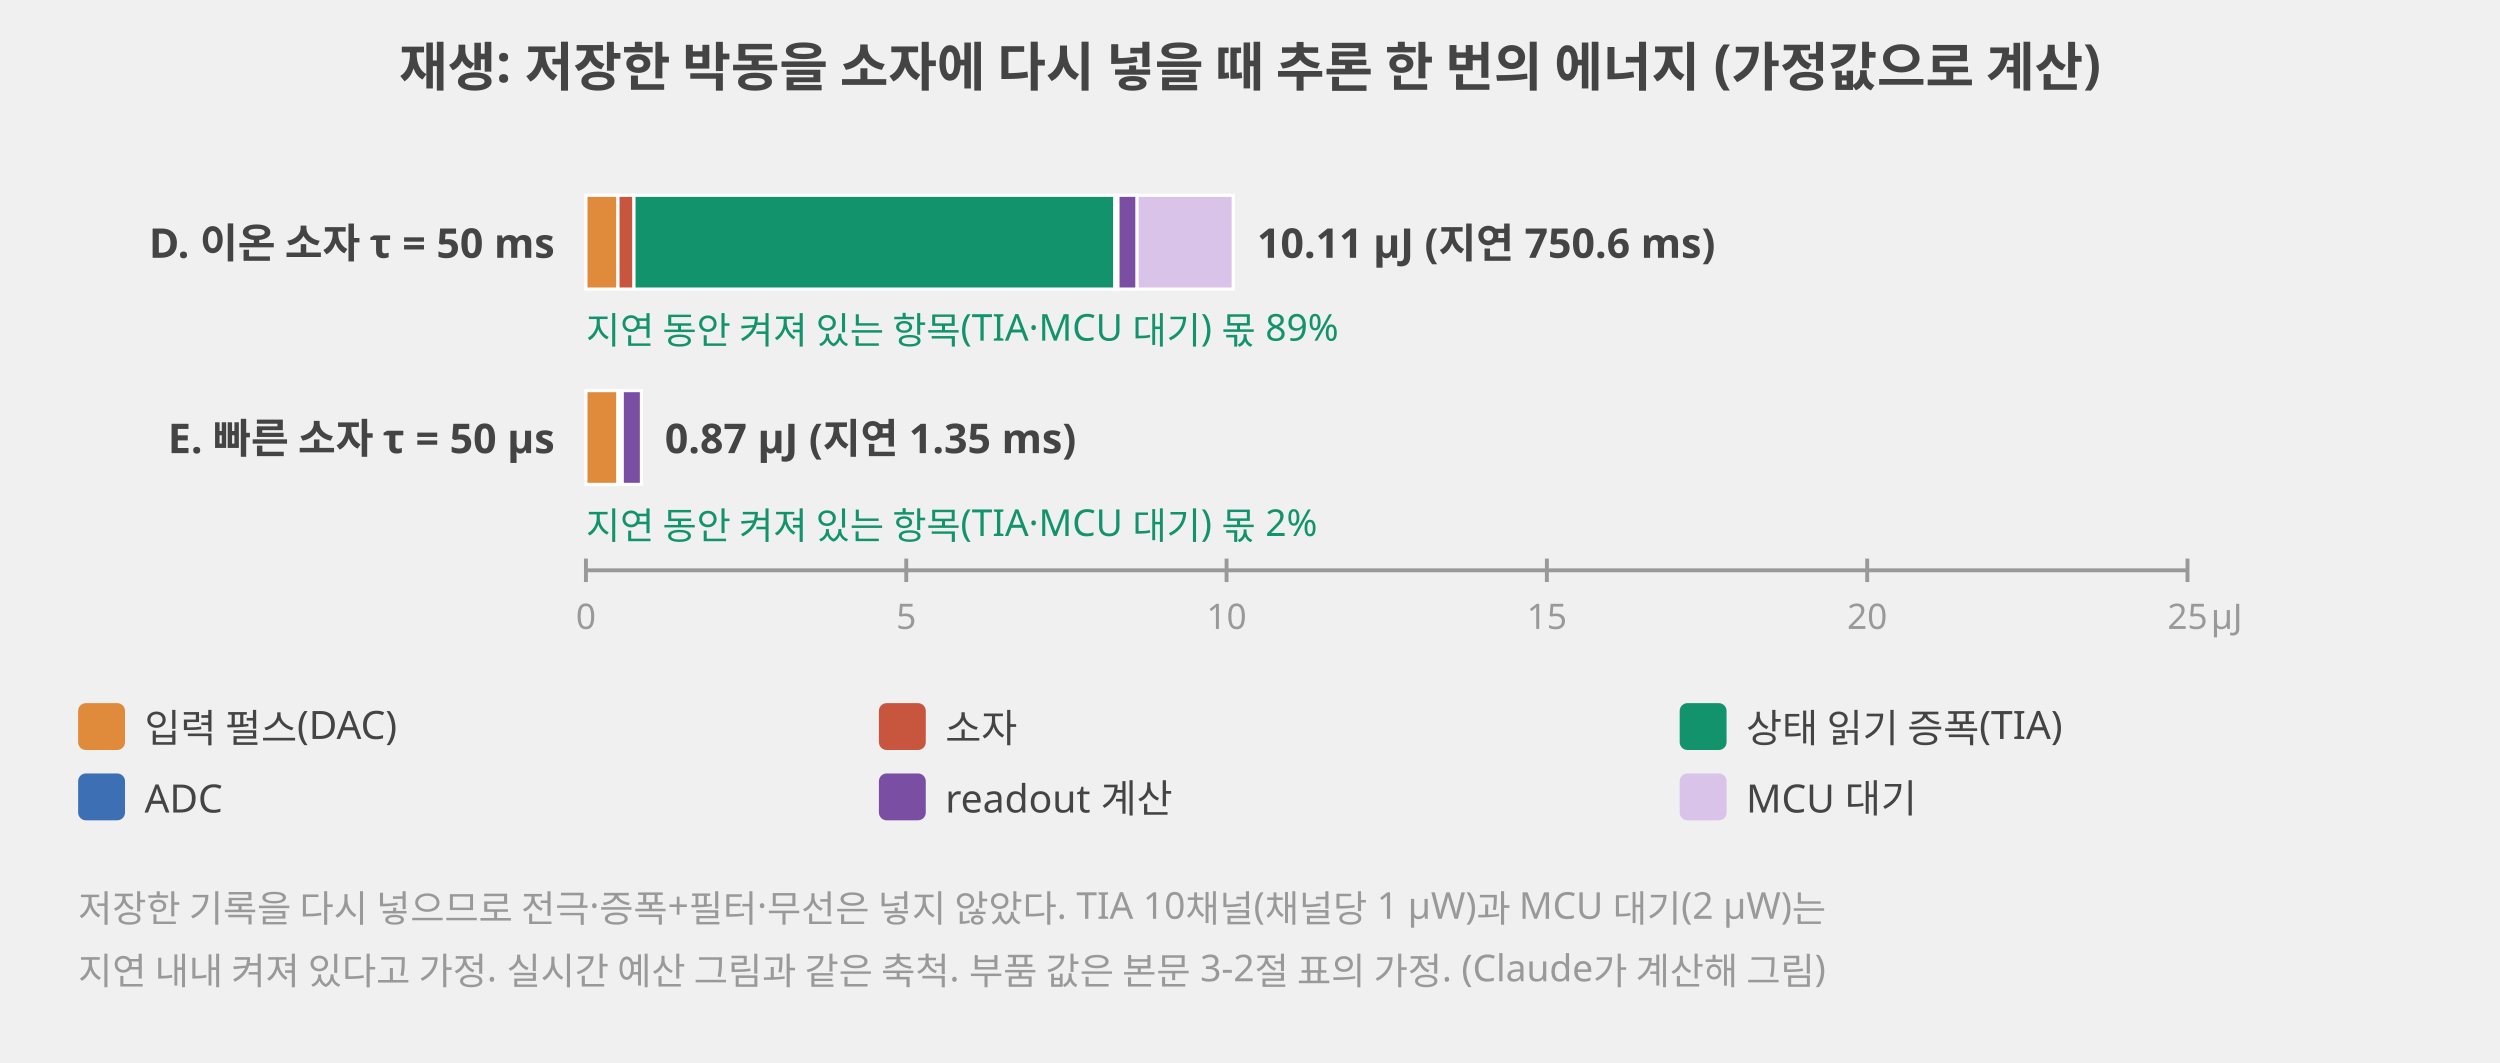
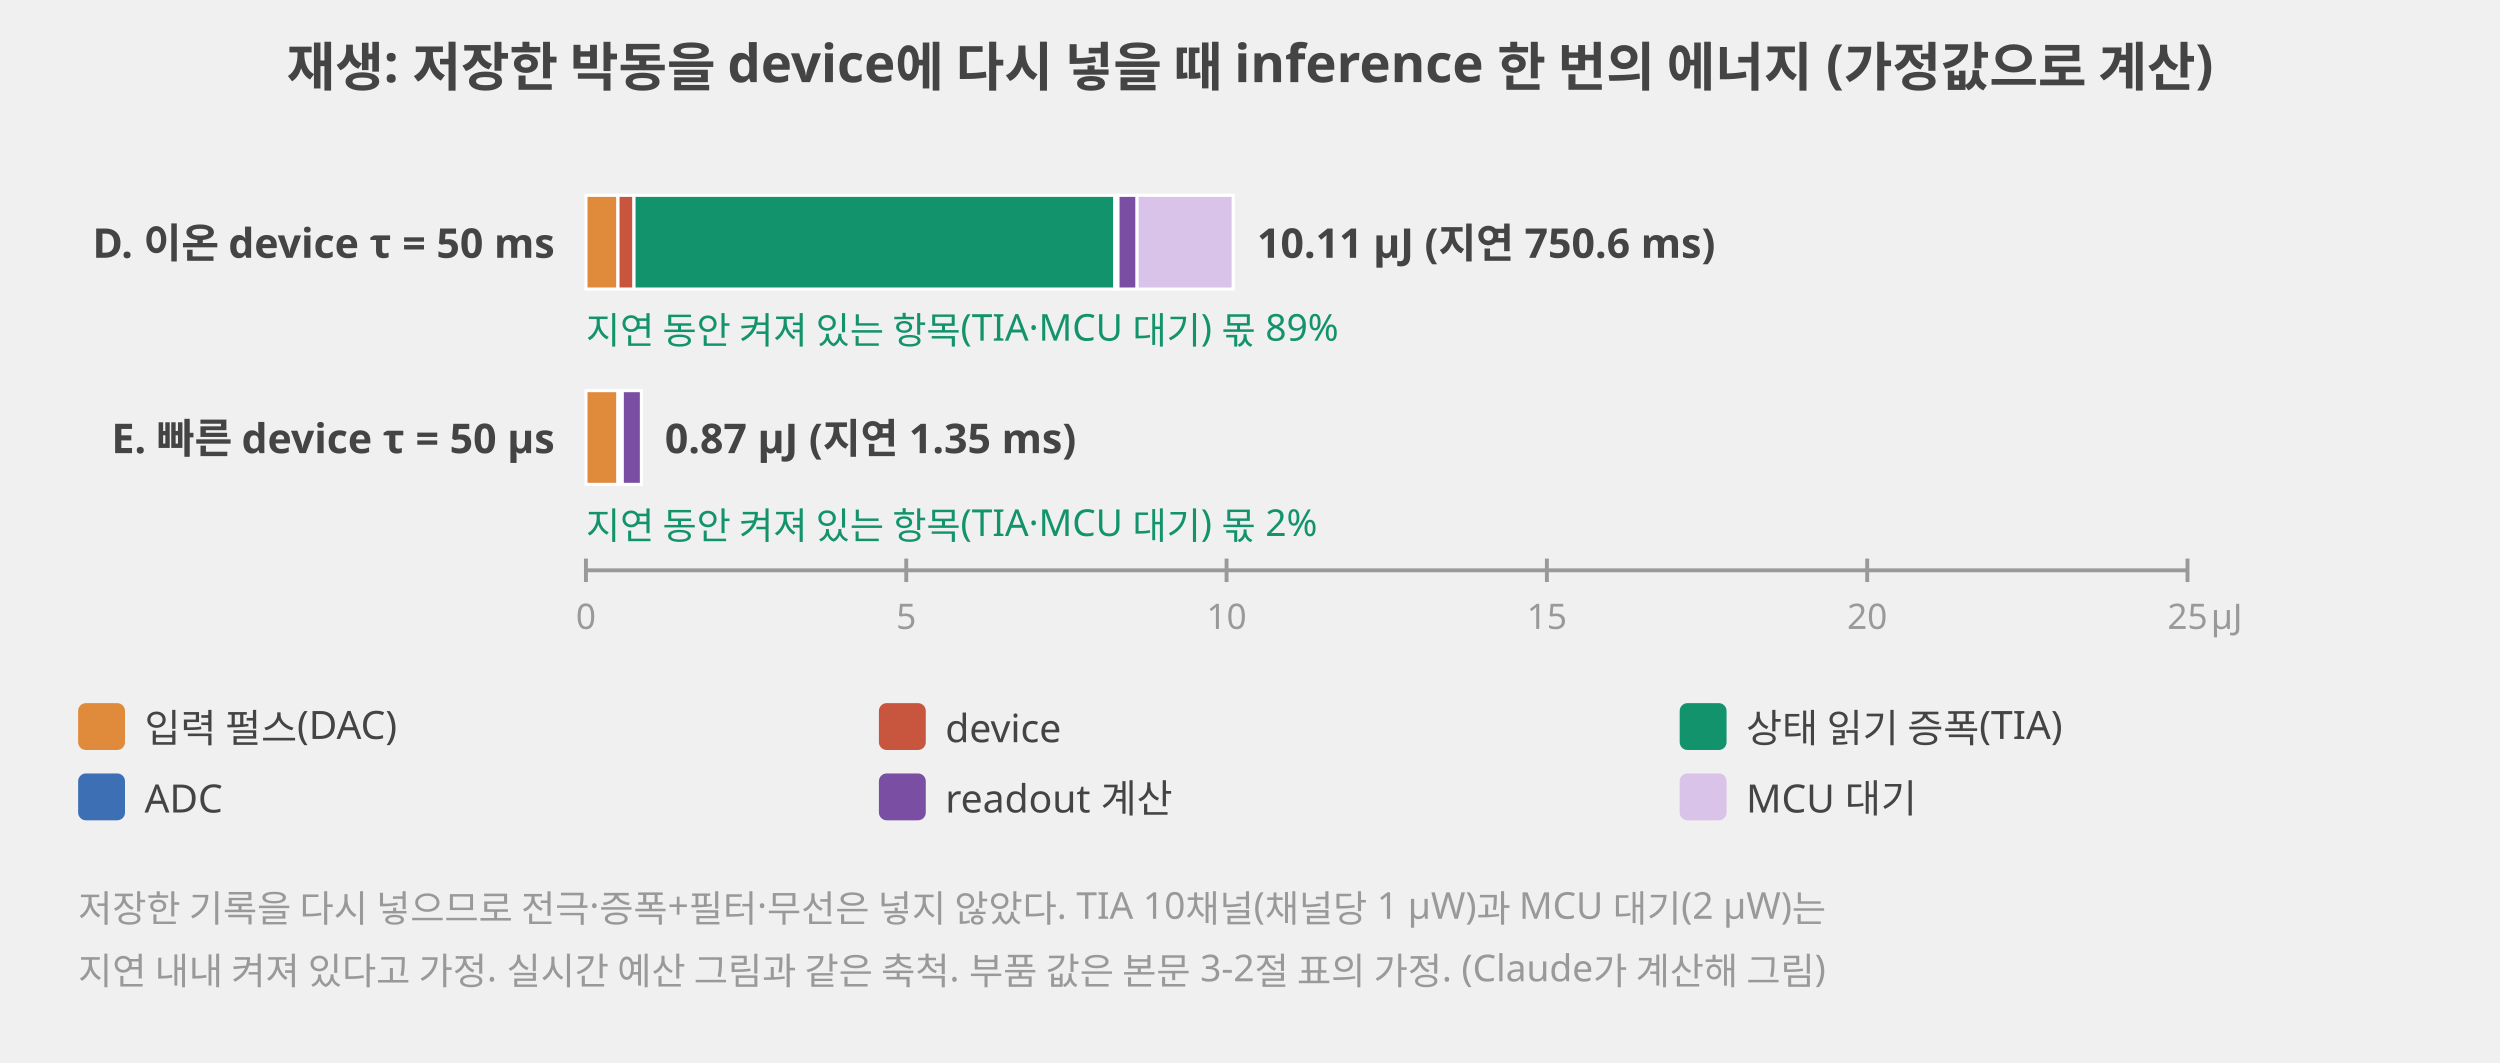
<svg xmlns="http://www.w3.org/2000/svg" viewBox="0 0 640 272" width="100%" font-family="Noto Sans KR, Malgun Gothic, sans-serif" font-size="13" fill="#444">
  <defs>
    <marker id="arr" viewBox="0 0 10 10" refX="9" refY="5" markerWidth="7" markerHeight="7" orient="auto-start-reverse">
      <path d="M0,0 L10,5 L0,10 z" fill="#444" />
    </marker>
  </defs>
-   <text x="320.0" y="22.0" font-size="13.5" fill="#444" text-anchor="middle" font-weight="bold">재생: 저장한 박동을 소자에 다시 넣을 때 추론 한 번의 에너지 (가정값으로 계산)</text>
-   <text x="142.0" y="66.0" font-size="10.5" fill="#444" text-anchor="end" font-weight="bold">D. 이온 소자 τ = 50 ms</text>
+   <text x="320.0" y="22.0" font-size="13.5" fill="#444" text-anchor="middle" font-weight="bold">재생: 저장한 박동을 device에 다시 넣을 때 inference 한 번의 에너지 (가정값으로 계산)</text>
+   <text x="142.0" y="66.0" font-size="10.5" fill="#444" text-anchor="end" font-weight="bold">D. 이온 device τ = 50 ms</text>
  <rect x="150.0" y="50.0" width="8.2" height="24.0" rx="0" fill="#e08a3c" stroke="#fff" stroke-width="0.8" />
  <rect x="158.2" y="50.0" width="4.1" height="24.0" rx="0" fill="#c8553d" stroke="#fff" stroke-width="0.8" />
  <rect x="162.3" y="50.0" width="123.1" height="24.0" rx="0" fill="#13936b" stroke="#fff" stroke-width="0.8" />
  <rect x="285.4" y="50.0" width="0.8" height="24.0" rx="0" fill="#3d6fb4" stroke="#fff" stroke-width="0.8" />
  <rect x="286.2" y="50.0" width="4.9" height="24.0" rx="0" fill="#7a4ea3" stroke="#fff" stroke-width="0.8" />
  <rect x="291.1" y="50.0" width="24.6" height="24.0" rx="0" fill="#d9c3e8" stroke="#fff" stroke-width="0.8" />
  <text x="321.8" y="66.0" font-size="10.5" fill="#444" text-anchor="start" font-weight="bold">10.11 µJ  (지연 750.6 ms)</text>
  <text x="150.0" y="88.0" font-size="9.5" fill="#13936b" text-anchor="start" font-weight="normal">지연 동안 켜져 있는 항목(TIA·MCU 대기) 몫 89%</text>
-   <text x="142.0" y="116.0" font-size="10.5" fill="#444" text-anchor="end" font-weight="bold">E. 빠른 소자 τ = 50 µs</text>
+   <text x="142.0" y="116.0" font-size="10.5" fill="#444" text-anchor="end" font-weight="bold">E. 빠른 device τ = 50 µs</text>
  <rect x="150.0" y="100.0" width="8.2" height="24.0" rx="0" fill="#e08a3c" stroke="#fff" stroke-width="0.8" />
  <rect x="158.2" y="100.0" width="0.0" height="24.0" rx="0" fill="#c8553d" stroke="#fff" stroke-width="0.8" />
  <rect x="158.2" y="100.0" width="0.2" height="24.0" rx="0" fill="#13936b" stroke="#fff" stroke-width="0.8" />
  <rect x="158.5" y="100.0" width="0.8" height="24.0" rx="0" fill="#3d6fb4" stroke="#fff" stroke-width="0.8" />
  <rect x="159.3" y="100.0" width="4.9" height="24.0" rx="0" fill="#7a4ea3" stroke="#fff" stroke-width="0.8" />
  <rect x="164.2" y="100.0" width="0.0" height="24.0" rx="0" fill="#d9c3e8" stroke="#fff" stroke-width="0.8" />
  <text x="170.2" y="116.0" font-size="10.5" fill="#444" text-anchor="start" font-weight="bold">0.87 µJ  (지연 1.35 ms)</text>
  <text x="150.0" y="138.0" font-size="9.5" fill="#13936b" text-anchor="start" font-weight="normal">지연 동안 켜져 있는 항목(TIA·MCU 대기) 몫 2%</text>
  <line x1="150.0" y1="146.0" x2="560.0" y2="146.0" stroke="#999" stroke-width="1" />
  <line x1="150.0" y1="143.0" x2="150.0" y2="149.0" stroke="#999" stroke-width="1" />
  <text x="150.0" y="161.0" font-size="9" fill="#999" text-anchor="middle" font-weight="normal">0</text>
  <line x1="232.0" y1="143.0" x2="232.0" y2="149.0" stroke="#999" stroke-width="1" />
  <text x="232.0" y="161.0" font-size="9" fill="#999" text-anchor="middle" font-weight="normal">5</text>
  <line x1="314.0" y1="143.0" x2="314.0" y2="149.0" stroke="#999" stroke-width="1" />
  <text x="314.0" y="161.0" font-size="9" fill="#999" text-anchor="middle" font-weight="normal">10</text>
  <line x1="396.0" y1="143.0" x2="396.0" y2="149.0" stroke="#999" stroke-width="1" />
  <text x="396.0" y="161.0" font-size="9" fill="#999" text-anchor="middle" font-weight="normal">15</text>
  <line x1="478.0" y1="143.0" x2="478.0" y2="149.0" stroke="#999" stroke-width="1" />
  <text x="478.0" y="161.0" font-size="9" fill="#999" text-anchor="middle" font-weight="normal">20</text>
  <line x1="560.0" y1="143.0" x2="560.0" y2="149.0" stroke="#999" stroke-width="1" />
  <text x="560.0" y="161.0" font-size="9" fill="#999" text-anchor="middle" font-weight="normal">25</text>
  <text x="566.0" y="161.0" font-size="9" fill="#999" text-anchor="start" font-weight="normal">µJ</text>
  <rect x="20.0" y="180.0" width="12.0" height="12.0" rx="2" fill="#e08a3c" stroke="none" stroke-width="1.2" />
  <text x="37.0" y="190.0" font-size="10" fill="#444" text-anchor="start" font-weight="normal">입력 펄스(DAC)</text>
  <rect x="225.0" y="180.0" width="12.0" height="12.0" rx="2" fill="#c8553d" stroke="none" stroke-width="1.2" />
-   <text x="242.0" y="190.0" font-size="10" fill="#444" text-anchor="start" font-weight="normal">소자</text>
+   <text x="242.0" y="190.0" font-size="10" fill="#444" text-anchor="start" font-weight="normal">device</text>
  <rect x="430.0" y="180.0" width="12.0" height="12.0" rx="2" fill="#13936b" stroke="none" stroke-width="1.2" />
  <text x="447.0" y="190.0" font-size="10" fill="#444" text-anchor="start" font-weight="normal">상태 읽기 증폭(TIA)</text>
  <rect x="20.0" y="198.0" width="12.0" height="12.0" rx="2" fill="#3d6fb4" stroke="none" stroke-width="1.2" />
  <text x="37.0" y="208.0" font-size="10" fill="#444" text-anchor="start" font-weight="normal">ADC</text>
  <rect x="225.0" y="198.0" width="12.0" height="12.0" rx="2" fill="#7a4ea3" stroke="none" stroke-width="1.2" />
  <text x="242.0" y="208.0" font-size="10" fill="#444" text-anchor="start" font-weight="normal">readout 계산</text>
  <rect x="430.0" y="198.0" width="12.0" height="12.0" rx="2" fill="#d9c3e8" stroke="none" stroke-width="1.2" />
  <text x="447.0" y="208.0" font-size="10" fill="#444" text-anchor="start" font-weight="normal">MCU 대기</text>
  <text x="20.0" y="236.0" font-size="9.5" fill="#999" text-anchor="start" font-weight="normal">저장한 기록을 다시 넣으므로 전극·증폭+필터·무선은 넣지 않았다. TIA 10채널(채널당 1 µW)과 MCU 대기(2 µW)는</text>
  <text x="20.0" y="252.0" font-size="9.5" fill="#999" text-anchor="start" font-weight="normal">지연 내내 켜져 있다고 가정. 실시간 예산 그림과 같은 축척. 부품 값은 본문 3-2절 표의 가정. (Claude가 계산해 그림)</text>
</svg>
